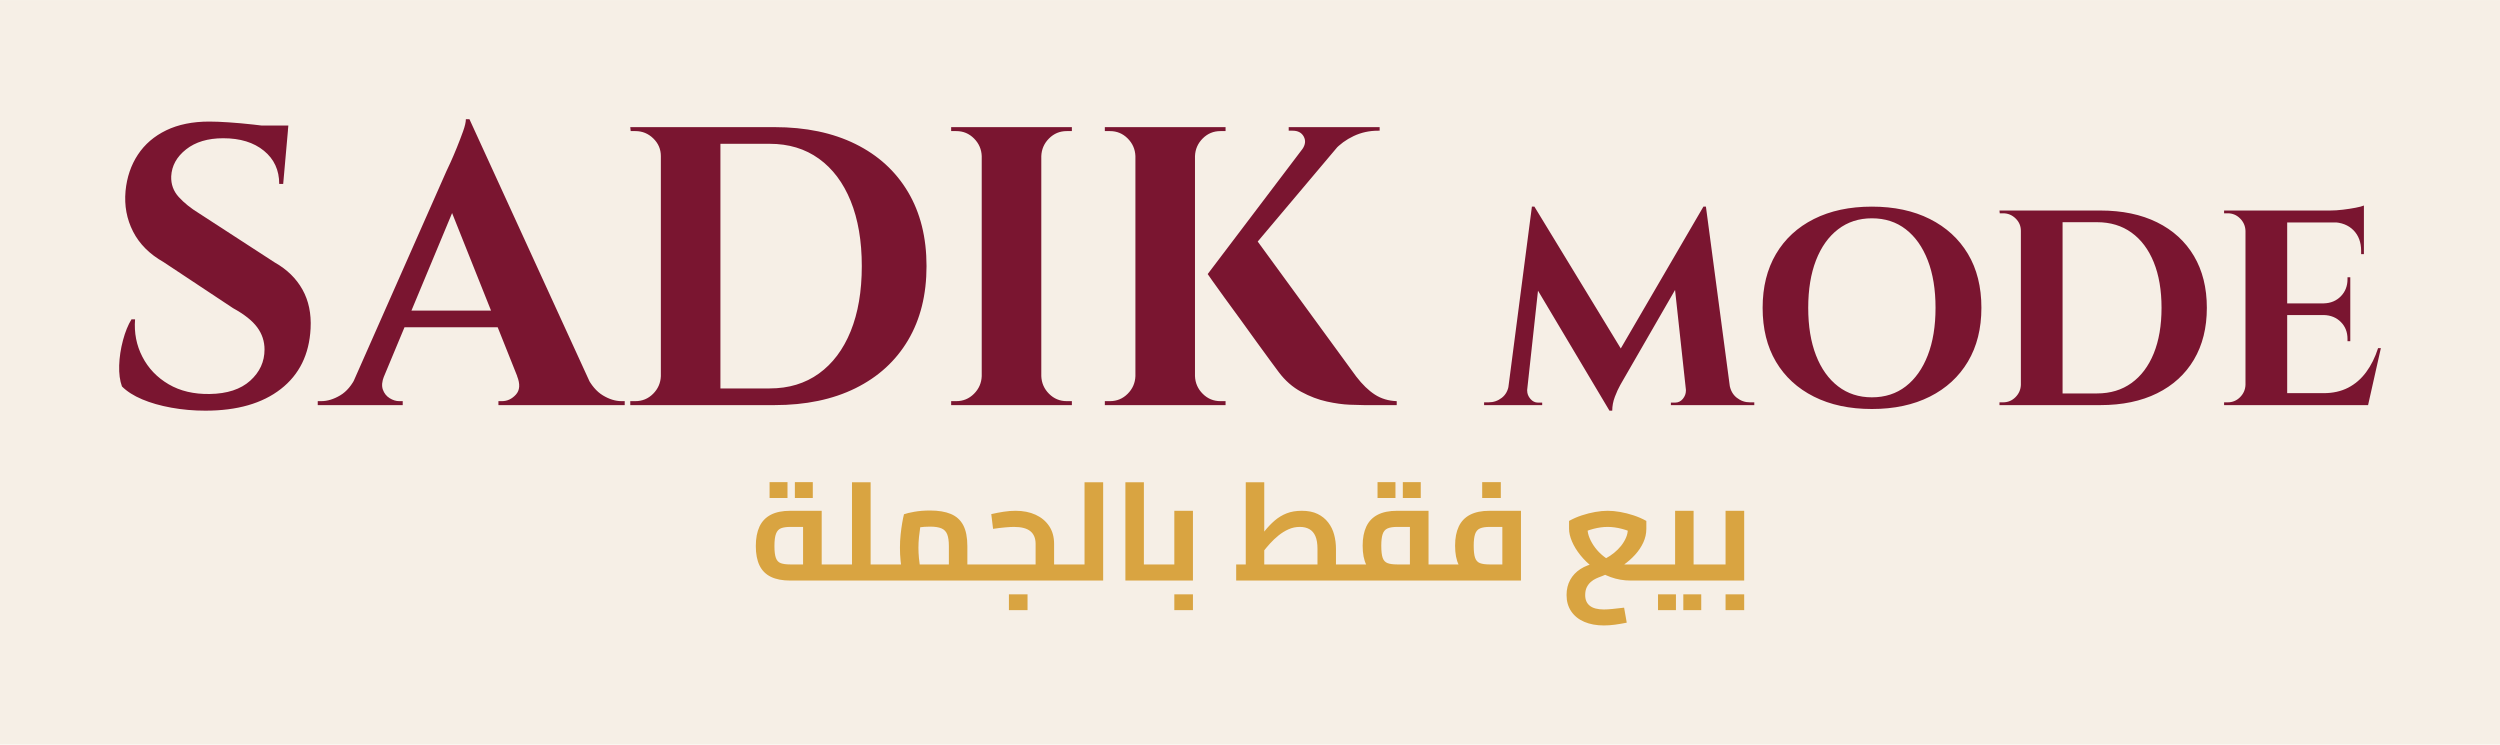
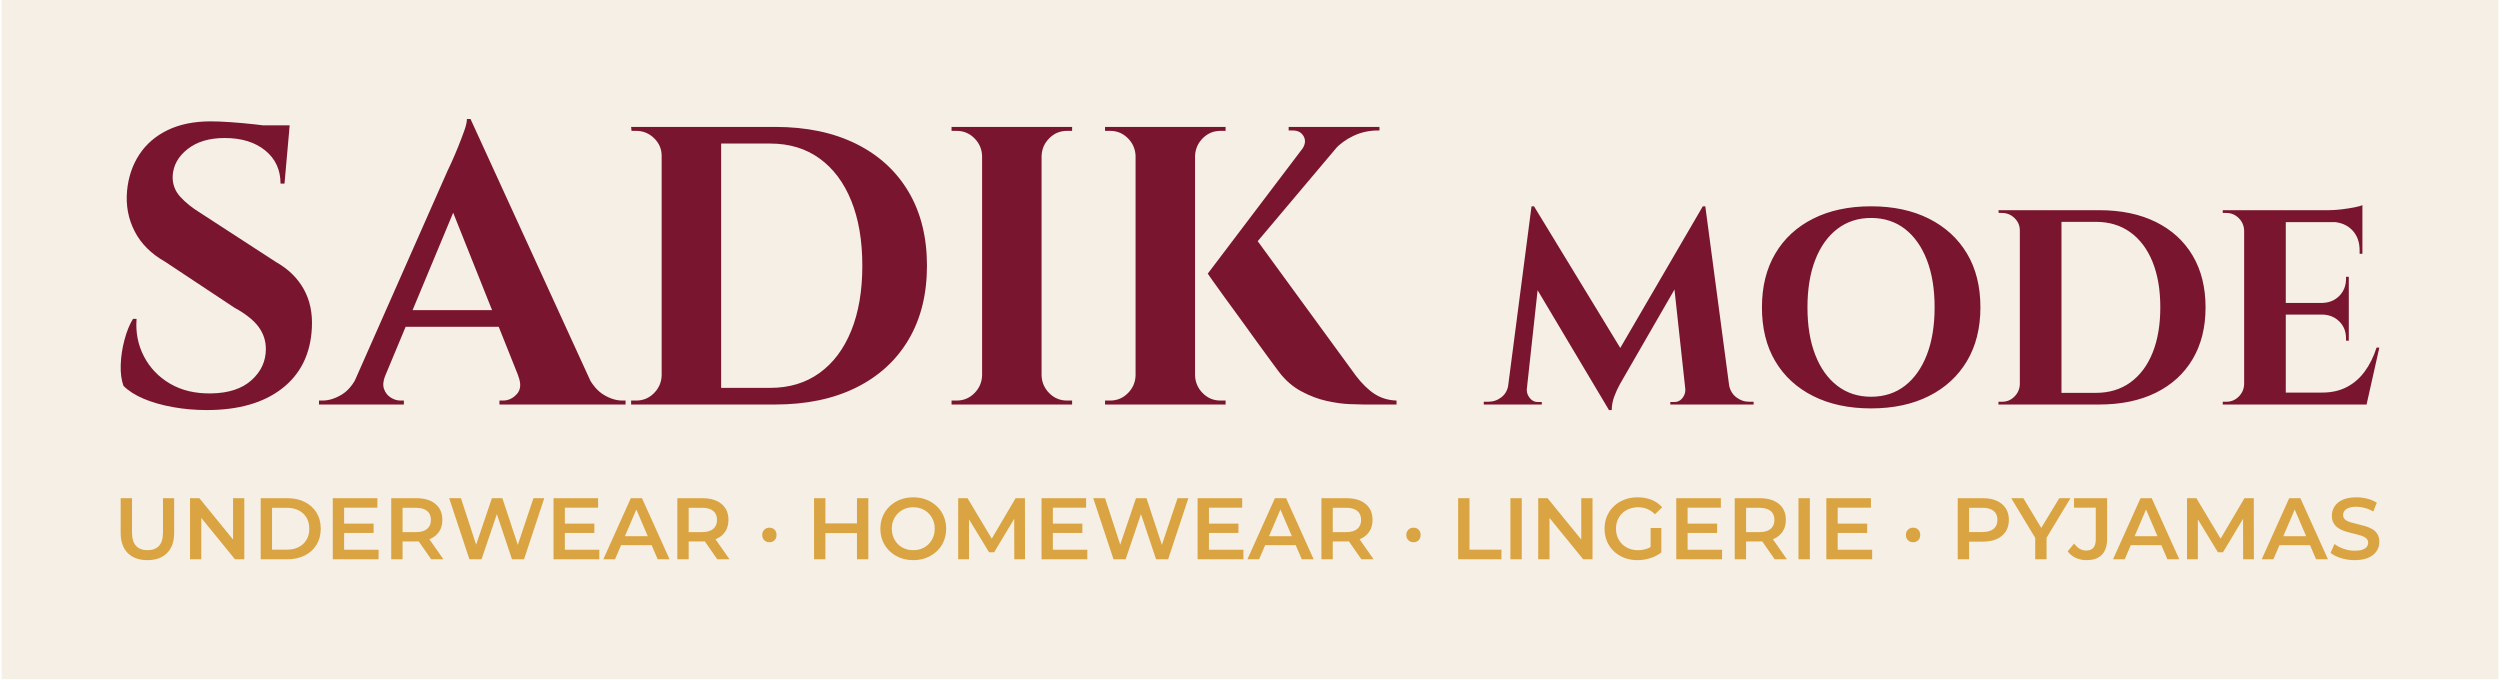
- <svg xmlns="http://www.w3.org/2000/svg" viewBox="0 0 1259.06 374.97" width="1259" height="375">
+ <svg xmlns="http://www.w3.org/2000/svg" viewBox="0 0 1259.06 342.48" width="1259" height="342">
  <rect width="100%" height="100%" fill="#F6EFE6" />
  <path fill="#7A1530" d="M105.422 61.2Q109.422 61.2 115.322 61.6Q121.222 62.0 127.522 62.7Q133.822 63.4 138.522 64.1Q143.222 64.8 145.022 65.6L142.622 92.6H140.622Q140.622 82.2 132.922 75.9Q125.222 69.6 112.422 69.6Q100.822 69.6 93.722 75.2Q86.622 80.8 86.222 88.8Q86.022 94.8 90.022 99.2Q94.022 103.6 100.222 107.4L138.422 132.2Q147.622 137.4 152.322 145.8Q157.022 154.2 156.422 165.4Q155.422 185.0 141.422 195.9Q127.422 206.8 103.422 206.8Q94.622 206.8 86.322 205.3Q78.022 203.8 71.622 201.1Q65.222 198.4 61.422 194.6Q59.822 190.2 60.022 184.0Q60.222 177.8 61.922 171.4Q63.622 165.0 66.222 160.8H68.022Q67.222 171.0 71.722 179.7Q76.222 188.4 84.922 193.5Q93.622 198.6 105.622 198.4Q118.822 198.2 126.022 191.7Q133.222 185.2 133.222 176.0Q133.222 169.8 129.522 164.8Q125.822 159.8 117.422 155.2L82.422 132.0Q71.822 126.0 67.022 116.6Q62.222 107.2 63.222 96.2Q64.222 85.8 69.422 77.9Q74.622 70.0 83.722 65.6Q92.822 61.2 105.422 61.2ZM145.222 63.2 144.822 67.4H121.222V63.2ZM236.422 60.0 301.822 202.8H265.822L224.222 98.6ZM193.422 189.4Q191.822 193.4 192.822 196.2Q193.822 199.0 196.222 200.5Q198.622 202.0 201.022 202.0H202.822V204.0H160.022V202.0Q160.022 202.0 160.922 202.0Q161.822 202.0 161.822 202.0Q166.422 202.0 171.322 199.1Q176.222 196.2 179.422 189.4ZM236.422 60.0 237.222 84.4 187.622 203.4H173.022L224.822 86.2Q225.422 85.0 226.922 81.7Q228.422 78.4 230.122 74.2Q231.822 70.0 233.222 66.1Q234.622 62.2 234.622 60.0ZM257.422 156.4V164.8H198.622V156.4ZM260.422 189.4H295.422Q298.822 196.2 303.622 199.1Q308.422 202.0 313.022 202.0Q313.022 202.0 313.822 202.0Q314.622 202.0 314.622 202.0V204.0H251.022V202.0H252.822Q256.822 202.0 259.822 198.7Q262.822 195.4 260.422 189.4ZM390.022 64.0Q413.622 64.0 430.822 72.5Q448.022 81.0 457.322 96.7Q466.622 112.4 466.622 134.0Q466.622 155.6 457.322 171.3Q448.022 187.0 430.822 195.5Q413.622 204.0 390.022 204.0H342.422L342.222 195.6Q348.022 195.6 354.322 195.6Q360.622 195.6 366.622 195.6Q372.622 195.6 377.322 195.6Q382.022 195.6 384.822 195.6Q387.622 195.6 387.622 195.6Q402.022 195.6 412.422 188.1Q422.822 180.6 428.422 166.8Q434.022 153.0 434.022 134.0Q434.022 115.0 428.422 101.2Q422.822 87.4 412.422 79.9Q402.022 72.4 387.622 72.4Q387.622 72.4 384.722 72.4Q381.822 72.4 376.822 72.4Q371.822 72.4 365.622 72.4Q359.422 72.4 352.822 72.4Q346.222 72.4 340.222 72.4V64.0ZM362.822 64.0V204.0H332.822V64.0ZM333.422 189.4V204.0H317.422V202.0Q317.422 202.0 318.722 202.0Q320.022 202.0 320.022 202.0Q325.222 202.0 328.922 198.3Q332.622 194.6 332.822 189.4ZM333.422 78.6H332.822Q332.822 73.4 329.022 69.7Q325.222 66.0 320.022 66.0Q320.022 66.0 318.822 66.0Q317.622 66.0 317.622 66.0L317.422 64.0H333.422ZM524.422 64.0V204.0H494.422V64.0ZM495.022 189.4V204.0H479.022V202.0Q479.022 202.0 480.322 202.0Q481.622 202.0 481.622 202.0Q486.822 202.0 490.522 198.3Q494.222 194.6 494.422 189.4ZM495.022 78.6H494.422Q494.222 73.4 490.522 69.7Q486.822 66.0 481.622 66.0Q481.622 66.0 480.322 66.0Q479.022 66.0 479.022 66.0V64.0H495.022ZM523.822 189.4H524.422Q524.622 194.6 528.322 198.3Q532.022 202.0 537.222 202.0Q537.222 202.0 538.422 202.0Q539.622 202.0 539.822 202.0V204.0H523.822ZM523.822 78.6V64.0H539.822V66.0Q539.622 66.0 538.422 66.0Q537.222 66.0 537.222 66.0Q532.022 66.0 528.322 69.7Q524.622 73.4 524.422 78.6ZM630.622 117.8 683.022 189.6Q687.622 195.6 692.422 198.7Q697.222 201.8 703.422 202.0V204.0H687.022Q684.822 204.0 679.722 203.8Q674.622 203.6 668.222 202.2Q661.822 200.8 655.322 197.3Q648.822 193.8 644.022 187.4Q643.022 186.0 640.022 182.0Q637.022 178.0 633.022 172.4Q629.022 166.8 624.722 160.9Q620.422 155.0 616.622 149.8Q612.822 144.6 610.522 141.3Q608.222 138.0 608.222 138.0ZM680.822 65.4 620.622 136.8 608.222 138.0 663.222 65.4ZM694.822 64.0V65.8H694.022Q687.422 65.8 681.722 68.5Q676.022 71.2 672.022 75.6L655.822 75.2Q658.222 71.8 656.622 68.8Q655.022 65.8 651.022 65.8H649.022V64.0H694.022ZM601.822 64.0V204.0H571.822V64.0ZM572.422 189.4V204.0H556.422V202.0Q556.622 202.0 557.722 202.0Q558.822 202.0 559.022 202.0Q564.222 202.0 567.922 198.3Q571.622 194.6 571.822 189.4ZM572.422 78.6H571.822Q571.622 73.4 567.922 69.7Q564.222 66.0 559.022 66.0Q558.822 66.0 557.722 66.0Q556.622 66.0 556.422 66.0V64.0H572.422ZM601.222 189.4H601.822Q602.022 194.6 605.722 198.3Q609.422 202.0 614.622 202.0Q614.822 202.0 615.922 202.0Q617.022 202.0 617.222 202.0V204.0H601.222ZM601.222 78.6V64.0H617.222V66.0Q617.022 66.0 615.922 66.0Q614.822 66.0 614.622 66.0Q609.422 66.0 605.722 69.7Q602.022 73.4 601.822 78.6Z" />
  <path fill="#7A1530" d="M857.882 104.04 859.002 119.3 817.422 191.4Q817.422 191.4 816.022 193.85Q814.622 196.3 813.292 199.8Q811.962 203.3 811.962 206.8H810.562L805.102 194.62ZM762.962 193.78V204.0H747.422V202.6Q747.562 202.6 748.612 202.6Q749.662 202.6 749.662 202.6Q753.442 202.6 756.382 200.29Q759.322 197.98 759.882 193.78ZM769.122 196.02Q769.122 196.16 769.122 196.3Q769.122 196.44 769.122 196.72Q769.122 198.96 770.732 200.85Q772.342 202.74 774.582 202.74H776.682V204.0H768.142V196.02ZM771.502 104.04H772.762L777.662 118.04L768.282 204.0H758.482ZM772.762 104.04 818.542 179.22 810.562 206.8 769.122 137.22ZM859.142 104.04 872.442 204.0H849.902L842.902 139.6L857.882 104.04ZM868.102 193.78H871.042Q871.742 197.98 874.682 200.29Q877.622 202.6 881.262 202.6Q881.262 202.6 882.382 202.6Q883.502 202.6 883.502 202.6V204.0H868.102ZM849.062 196.02H850.042V204.0H841.502V202.74H843.602Q845.982 202.74 847.522 200.85Q849.062 198.96 849.062 196.72Q849.062 196.44 849.062 196.3Q849.062 196.16 849.062 196.02ZM942.722 104.04Q959.522 104.04 971.912 110.27Q984.302 116.5 991.092 127.84Q997.882 139.18 997.882 155.0Q997.882 170.68 991.092 182.09Q984.302 193.5 971.912 199.73Q959.522 205.96 942.722 205.96Q925.922 205.96 913.532 199.73Q901.142 193.5 894.422 182.16Q887.702 170.82 887.702 155.0Q887.702 139.32 894.422 127.91Q901.142 116.5 913.532 110.27Q925.922 104.04 942.722 104.04ZM942.722 200.08Q952.662 200.08 959.802 194.55Q966.942 189.02 970.862 178.94Q974.782 168.86 974.782 155.0Q974.782 141.14 970.862 131.06Q966.942 120.98 959.802 115.45Q952.662 109.92 942.722 109.92Q932.922 109.92 925.712 115.45Q918.502 120.98 914.582 131.06Q910.662 141.14 910.662 155.0Q910.662 168.86 914.582 178.94Q918.502 189.02 925.712 194.55Q932.922 200.08 942.722 200.08ZM1057.802 106Q1074.322 106 1086.362 111.95Q1098.402 117.9 1104.912 128.89Q1111.422 139.88 1111.422 155.0Q1111.422 170.12 1104.912 181.11Q1098.402 192.1 1086.362 198.05Q1074.322 204.0 1057.802 204.0H1024.482L1024.342 198.12Q1028.402 198.12 1032.812 198.12Q1037.222 198.12 1041.422 198.12Q1045.622 198.12 1048.912 198.12Q1052.202 198.12 1054.162 198.12Q1056.122 198.12 1056.122 198.12Q1066.202 198.12 1073.482 192.87Q1080.762 187.62 1084.682 177.96Q1088.602 168.3 1088.602 155.0Q1088.602 141.7 1084.682 132.04Q1080.762 122.38 1073.482 117.13Q1066.202 111.88 1056.122 111.88Q1056.122 111.88 1054.092 111.88Q1052.062 111.88 1048.562 111.88Q1045.062 111.88 1040.722 111.88Q1036.382 111.88 1031.762 111.88Q1027.142 111.88 1022.942 111.88V106ZM1038.762 106V204.0H1017.762V106ZM1018.182 193.78V204.0H1006.982V202.6Q1006.982 202.6 1007.892 202.6Q1008.802 202.6 1008.802 202.6Q1012.442 202.6 1015.032 200.01Q1017.622 197.42 1017.762 193.78ZM1018.182 116.22H1017.762Q1017.762 112.58 1015.102 109.99Q1012.442 107.4 1008.802 107.4Q1008.802 107.4 1007.962 107.4Q1007.122 107.4 1007.122 107.4L1006.982 106H1018.182ZM1151.882 106V204.0H1130.882V106ZM1188.842 197.98 1192.202 204.0H1151.462V197.98ZM1183.662 152.76V158.64H1151.462V152.76ZM1190.522 106V112.02H1151.462V106ZM1199.062 175.3 1192.622 204.0H1165.182L1170.222 197.98Q1177.222 197.98 1182.542 195.25Q1187.862 192.52 1191.642 187.41Q1195.422 182.3 1197.662 175.3ZM1183.662 158.36V171.8H1182.262V170.68Q1182.262 165.5 1178.902 162.14Q1175.542 158.78 1170.362 158.64V158.36ZM1183.662 139.6V153.04H1170.362V152.76Q1175.542 152.62 1178.902 149.19Q1182.262 145.76 1182.262 140.58V139.6ZM1190.522 111.6V127.98H1189.122V126.3Q1189.122 119.86 1185.272 115.94Q1181.422 112.02 1174.842 111.88V111.6ZM1190.522 103.48V107.54L1173.442 106Q1176.522 106 1179.952 105.58Q1183.382 105.16 1186.322 104.6Q1189.262 104.04 1190.522 103.48ZM1131.302 193.78V204.0H1120.102V202.6Q1120.102 202.6 1121.012 202.6Q1121.922 202.6 1121.922 202.6Q1125.562 202.6 1128.152 200.01Q1130.742 197.42 1130.882 193.78ZM1131.302 116.22H1130.882Q1130.742 112.58 1128.152 109.99Q1125.562 107.4 1121.922 107.4Q1121.922 107.4 1121.012 107.4Q1120.102 107.4 1120.102 107.4V106H1131.302Z" />
-   <path fill="#D9A441" d="M398.006 292.36Q392.056 292.36 388.206 290.47Q384.356 288.58 382.501 284.73Q380.646 280.88 380.646 275.0Q380.646 269.12 382.501 265.165Q384.356 261.21 388.206 259.215Q392.056 257.22 398.006 257.22H413.826V287.95H404.446V263.31L406.756 265.34H398.006Q395.136 265.34 393.386 266.005Q391.636 266.67 390.831 268.735Q390.026 270.8 390.026 275.0Q390.026 278.99 390.761 280.985Q391.496 282.98 393.246 283.61Q394.996 284.24 398.006 284.24H421.176V292.36ZM421.176 292.36V284.24Q421.596 284.24 421.841 284.52Q422.086 284.8 422.261 285.36Q422.436 285.92 422.506 286.655Q422.576 287.39 422.576 288.3Q422.576 289.21 422.506 289.98Q422.436 290.75 422.261 291.275Q422.086 291.8 421.841 292.08Q421.596 292.36 421.176 292.36ZM387.576 250.78V242.8H396.606V250.78ZM400.316 250.78V242.8H409.346V250.78ZM438.466 292.36V284.24H445.816V292.36ZM421.176 292.36Q420.756 292.36 420.511 292.08Q420.266 291.8 420.091 291.275Q419.916 290.75 419.846 289.98Q419.776 289.21 419.776 288.3Q419.776 287.04 419.916 286.165Q420.056 285.29 420.371 284.765Q420.686 284.24 421.176 284.24ZM429.086 292.36V242.87H438.466V292.36ZM421.176 292.36V284.24H429.086V292.36ZM445.816 292.36V284.24Q446.236 284.24 446.516 284.52Q446.796 284.8 446.936 285.36Q447.076 285.92 447.146 286.655Q447.216 287.39 447.216 288.3Q447.216 289.21 447.146 289.98Q447.076 290.75 446.936 291.275Q446.796 291.8 446.516 292.08Q446.236 292.36 445.816 292.36ZM487.186 292.36V284.24H494.606V292.36ZM445.816 292.36Q445.396 292.36 445.151 292.08Q444.906 291.8 444.731 291.275Q444.556 290.75 444.486 289.98Q444.416 289.21 444.416 288.3Q444.416 287.04 444.556 286.165Q444.696 285.29 445.011 284.765Q445.326 284.24 445.816 284.24ZM445.816 292.36V284.24H482.146L477.876 287.88V275.0Q477.876 271.22 477.036 269.085Q476.196 266.95 474.131 266.075Q472.066 265.2 468.426 265.2Q465.556 265.2 462.791 265.585Q460.026 265.97 458.486 266.6L464.296 261.14Q463.876 262.75 463.491 265.2Q463.106 267.65 462.826 270.415Q462.546 273.18 462.546 275.84Q462.546 278.29 462.791 280.95Q463.036 283.61 463.351 285.64Q463.666 287.67 463.876 288.44L454.986 290.89Q454.706 289.91 454.286 287.67Q453.866 285.43 453.551 282.35Q453.236 279.27 453.236 275.84Q453.236 272.34 453.586 269.085Q453.936 265.83 454.391 263.205Q454.846 260.58 455.266 258.97Q456.946 258.34 460.516 257.71Q464.086 257.08 468.426 257.08Q474.726 257.08 478.891 258.83Q483.056 260.58 485.121 264.5Q487.186 268.42 487.186 275.07V292.36ZM494.606 292.36V284.24Q494.956 284.24 495.236 284.52Q495.516 284.8 495.656 285.36Q495.796 285.92 495.901 286.655Q496.006 287.39 496.006 288.3Q496.006 289.21 495.901 289.98Q495.796 290.75 495.656 291.275Q495.516 291.8 495.236 292.08Q494.956 292.36 494.606 292.36ZM530.866 292.36V284.24H538.286V292.36ZM494.606 292.36Q494.186 292.36 493.941 292.08Q493.696 291.8 493.521 291.275Q493.346 290.75 493.276 289.98Q493.206 289.21 493.206 288.3Q493.206 287.04 493.346 286.165Q493.486 285.29 493.801 284.765Q494.116 284.24 494.606 284.24ZM494.606 292.36V284.24H524.706L521.556 286.83V273.88Q521.556 269.68 518.931 267.51Q516.306 265.34 510.636 265.34Q509.026 265.34 506.226 265.585Q503.426 265.83 500.136 266.32L499.226 258.9Q502.236 258.2 505.351 257.71Q508.466 257.22 511.476 257.22Q517.216 257.22 521.556 259.215Q525.896 261.21 528.381 264.92Q530.866 268.63 530.866 273.88V292.36ZM538.286 292.36V284.24Q538.636 284.24 538.916 284.52Q539.196 284.8 539.336 285.36Q539.476 285.92 539.581 286.655Q539.686 287.39 539.686 288.3Q539.686 289.21 539.581 289.98Q539.476 290.75 539.336 291.275Q539.196 291.8 538.916 292.08Q538.636 292.36 538.286 292.36ZM508.116 307.27V299.29H517.496V307.27ZM546.196 292.36V242.87H555.576V292.36ZM538.286 292.36V284.24H546.196V292.36ZM538.286 292.36Q537.866 292.36 537.621 292.08Q537.376 291.8 537.201 291.275Q537.026 290.75 536.956 289.98Q536.886 289.21 536.886 288.3Q536.886 287.04 537.026 286.165Q537.166 285.29 537.481 284.765Q537.796 284.24 538.286 284.24ZM576.086 292.36V284.24H584.066V292.36ZM566.776 292.36V242.87H576.086V292.36ZM584.066 292.36V284.24Q584.486 284.24 584.731 284.52Q584.976 284.8 585.151 285.36Q585.326 285.92 585.396 286.655Q585.466 287.39 585.466 288.3Q585.466 289.21 585.396 289.98Q585.326 290.75 585.151 291.275Q584.976 291.8 584.731 292.08Q584.486 292.36 584.066 292.36ZM584.066 292.36V284.24H596.876L591.416 288.79V257.22H600.796V292.36ZM584.066 292.36Q583.646 292.36 583.401 292.08Q583.156 291.8 582.981 291.275Q582.806 290.75 582.736 289.98Q582.666 289.21 582.666 288.3Q582.666 287.04 582.806 286.165Q582.946 285.29 583.261 284.765Q583.576 284.24 584.066 284.24ZM591.416 307.27V299.29H600.796V307.27ZM672.826 292.36V284.24H680.246V292.36ZM622.566 292.36V284.24H671.426L663.516 291.1V276.4Q663.516 272.41 662.466 269.995Q661.416 267.58 659.421 266.46Q657.426 265.34 654.626 265.34Q651.616 265.34 648.956 266.53Q646.296 267.72 643.951 269.61Q641.606 271.5 639.646 273.67Q637.686 275.84 636.146 277.835Q634.606 279.83 633.486 281.23L631.386 274.44Q634.256 270.8 636.741 267.65Q639.226 264.5 641.956 262.155Q644.686 259.81 647.976 258.515Q651.266 257.22 655.606 257.22Q660.296 257.22 663.551 258.795Q666.806 260.37 668.906 263.1Q671.006 265.83 671.916 269.26Q672.826 272.69 672.826 276.4V292.36ZM627.396 284.24V242.87H636.706V284.24ZM680.246 292.36V284.24Q680.666 284.24 680.946 284.52Q681.226 284.8 681.366 285.36Q681.506 285.92 681.576 286.655Q681.646 287.39 681.646 288.3Q681.646 289.21 681.576 289.98Q681.506 290.75 681.366 291.275Q681.226 291.8 680.946 292.08Q680.666 292.36 680.246 292.36ZM719.446 292.36V284.24H726.796V292.36ZM680.246 292.36Q679.826 292.36 679.581 292.08Q679.336 291.8 679.161 291.275Q678.986 290.75 678.916 289.98Q678.846 289.21 678.846 288.3Q678.846 287.04 678.986 286.165Q679.126 285.29 679.441 284.765Q679.756 284.24 680.246 284.24ZM680.246 292.36V284.24H712.936L710.066 286.69V263.31L712.446 265.34H703.626Q700.546 265.34 698.796 266.11Q697.046 266.88 696.346 268.945Q695.646 271.01 695.646 274.79Q695.646 278.92 696.346 280.915Q697.046 282.91 698.796 283.575Q700.546 284.24 703.626 284.24V291.52Q697.676 291.52 693.826 289.84Q689.976 288.16 688.121 284.485Q686.266 280.81 686.266 274.79Q686.266 269.05 688.121 265.13Q689.976 261.21 693.826 259.215Q697.676 257.22 703.626 257.22H719.446V292.36ZM726.796 292.36V284.24Q727.216 284.24 727.496 284.52Q727.776 284.8 727.916 285.36Q728.056 285.92 728.126 286.655Q728.196 287.39 728.196 288.3Q728.196 289.21 728.126 289.98Q728.056 290.75 727.916 291.275Q727.776 291.8 727.496 292.08Q727.216 292.36 726.796 292.36ZM693.756 250.78V242.8H702.786V250.78ZM706.496 250.78V242.8H715.526V250.78ZM726.796 292.36V284.24H759.486L756.616 286.69V263.31L758.996 265.34H750.176Q747.096 265.34 745.346 266.11Q743.596 266.88 742.896 268.945Q742.196 271.01 742.196 274.79Q742.196 278.92 742.896 280.915Q743.596 282.91 745.346 283.575Q747.096 284.24 750.176 284.24V291.52Q744.226 291.52 740.376 289.84Q736.526 288.16 734.671 284.485Q732.816 280.81 732.816 274.79Q732.816 269.05 734.671 265.13Q736.526 261.21 740.376 259.215Q744.226 257.22 750.176 257.22H765.996V292.36ZM726.796 292.36Q726.376 292.36 726.131 292.08Q725.886 291.8 725.711 291.275Q725.536 290.75 725.466 289.98Q725.396 289.21 725.396 288.3Q725.396 287.04 725.536 286.165Q725.676 285.29 725.991 284.765Q726.306 284.24 726.796 284.24ZM746.466 250.78V242.8H755.846V250.78ZM817.936 306.01 819.266 313.57Q816.116 314.2 813.281 314.585Q810.446 314.97 807.786 314.97Q802.116 314.97 797.881 313.15Q793.646 311.33 791.301 307.865Q788.956 304.4 788.956 299.64Q788.956 295.37 790.776 292.045Q792.596 288.72 795.956 286.55Q799.316 284.38 803.726 283.61L804.496 283.05Q806.526 282.35 808.696 281.195Q810.866 280.04 812.861 278.43Q814.856 276.82 816.396 274.895Q817.936 272.97 818.881 270.8Q819.826 268.63 819.826 266.32V261.84L824.306 269.26Q820.666 267.3 816.851 266.32Q813.036 265.34 809.676 265.34Q806.246 265.34 802.466 266.32Q798.686 267.3 795.046 269.26L799.526 261.84V266.32Q799.526 268.49 800.541 270.94Q801.556 273.39 803.306 275.735Q805.056 278.08 807.436 280.005Q809.816 281.93 812.616 283.085Q815.416 284.24 818.356 284.24H832.496V292.36H821.366Q815.906 292.36 811.146 290.61Q806.386 288.86 802.536 285.955Q798.686 283.05 795.921 279.585Q793.156 276.12 791.686 272.655Q790.216 269.19 790.216 266.32V262.33Q793.226 260.65 796.621 259.53Q800.016 258.41 803.376 257.815Q806.736 257.22 809.676 257.22Q812.616 257.22 815.976 257.815Q819.336 258.41 822.731 259.53Q826.126 260.65 829.136 262.33V266.32Q829.136 269.89 827.596 273.215Q826.056 276.54 823.431 279.41Q820.806 282.28 817.516 284.59Q814.226 286.9 810.726 288.44Q810.166 288.72 809.116 289.175Q808.066 289.63 806.911 290.085Q805.756 290.54 804.916 290.855Q804.076 291.17 803.866 291.31Q802.466 291.94 801.206 293.025Q799.946 294.11 799.141 295.72Q798.336 297.33 798.336 299.71Q798.336 303.21 800.681 305.065Q803.026 306.92 807.786 306.92Q809.466 306.92 811.951 306.675Q814.436 306.43 817.936 306.01ZM832.496 292.36V284.24Q832.916 284.24 833.161 284.52Q833.406 284.8 833.581 285.36Q833.756 285.92 833.826 286.655Q833.896 287.39 833.896 288.3Q833.896 289.21 833.826 289.98Q833.756 290.75 833.581 291.275Q833.406 291.8 833.161 292.08Q832.916 292.36 832.496 292.36ZM852.936 292.36V284.24H861.686V292.36ZM861.686 292.36V284.24Q862.036 284.24 862.316 284.52Q862.596 284.8 862.736 285.36Q862.876 285.92 862.981 286.655Q863.086 287.39 863.086 288.3Q863.086 289.21 862.981 289.98Q862.876 290.75 862.736 291.275Q862.596 291.8 862.351 292.08Q862.106 292.36 861.686 292.36ZM832.496 292.36Q832.076 292.36 831.831 292.08Q831.586 291.8 831.411 291.275Q831.236 290.75 831.166 289.98Q831.096 289.21 831.096 288.3Q831.096 287.04 831.236 286.165Q831.376 285.29 831.691 284.765Q832.006 284.24 832.496 284.24ZM832.496 292.36V284.24H849.086L843.626 288.79V257.22H852.936V292.36ZM835.016 307.27V299.29H844.046V307.27ZM847.756 307.27V299.29H856.786V307.27ZM861.686 292.36V284.24H874.496L869.036 288.79V257.22H878.416V292.36ZM861.686 292.36Q861.266 292.36 861.021 292.08Q860.776 291.8 860.601 291.275Q860.426 290.75 860.356 289.98Q860.286 289.21 860.286 288.3Q860.286 287.04 860.426 286.165Q860.566 285.29 860.881 284.765Q861.196 284.24 861.686 284.24ZM869.036 307.27V299.29H878.416V307.27Z" />
+   <path fill="#D9A441" d="M73.508 282.48Q67.172 282.48 63.586 278.916Q60.0 275.352 60.0 268.62V251.24H65.72V268.4Q65.72 273.152 67.766 275.308Q69.812 277.464 73.552 277.464Q77.292 277.464 79.316 275.308Q81.34 273.152 81.34 268.4V251.24H86.972V268.62Q86.972 275.352 83.386 278.916Q79.8 282.48 73.508 282.48ZM94.981 282.04V251.24H99.689L119.005 274.956H116.673V251.24H122.349V282.04H117.641L98.325 258.324H100.657V282.04ZM130.622 282.04V251.24H144.086Q149.102 251.24 152.886 253.176Q156.67 255.112 158.782 258.544Q160.894 261.976 160.894 266.64Q160.894 271.26 158.782 274.714Q156.67 278.168 152.886 280.104Q149.102 282.04 144.086 282.04ZM136.342 277.2H143.822Q147.254 277.2 149.806 275.88Q152.358 274.56 153.744 272.184Q155.13 269.808 155.13 266.64Q155.13 263.428 153.744 261.074Q152.358 258.72 149.806 257.4Q147.254 256.08 143.822 256.08H136.342ZM166.967 282.04V251.24H189.451V256.036H172.687V277.244H190.067V282.04ZM172.247 268.752V264.044H187.559V268.752ZM196.447 282.04V251.24H209.075Q215.235 251.24 218.733 254.144Q222.231 257.048 222.231 262.196Q222.231 265.584 220.647 268.026Q219.063 270.468 216.137 271.766Q213.211 273.064 209.119 273.064H199.615L202.167 270.468V282.04ZM216.599 282.04 208.811 270.864H214.927L222.759 282.04ZM202.167 271.084 199.615 268.356H208.855Q212.639 268.356 214.553 266.728Q216.467 265.1 216.467 262.196Q216.467 259.248 214.553 257.664Q212.639 256.08 208.855 256.08H199.615L202.167 253.264ZM235.872 282.04 225.664 251.24H231.604L240.712 279.092H237.764L247.224 251.24H252.504L261.7 279.092H258.84L268.168 251.24H273.624L263.416 282.04H257.344L248.94 256.916H250.524L241.988 282.04ZM278.289 282.04V251.24H300.773V256.036H284.009V277.244H301.389V282.04ZM283.569 268.752V264.044H298.881V268.752ZM303.414 282.04 317.274 251.24H322.906L336.81 282.04H330.826L318.902 254.276H321.19L309.31 282.04ZM309.794 274.912 311.334 270.424H327.966L329.506 274.912ZM340.727 282.04V251.24H353.355Q359.515 251.24 363.013 254.144Q366.511 257.048 366.511 262.196Q366.511 265.584 364.927 268.026Q363.343 270.468 360.417 271.766Q357.491 273.064 353.399 273.064H343.895L346.447 270.468V282.04ZM360.879 282.04 353.091 270.864H359.207L367.039 282.04ZM346.447 271.084 343.895 268.356H353.135Q356.919 268.356 358.833 266.728Q360.747 265.1 360.747 262.196Q360.747 259.248 358.833 257.664Q356.919 256.08 353.135 256.08H343.895L346.447 253.264ZM387.149 273.46Q385.653 273.46 384.597 272.448Q383.541 271.436 383.541 269.764Q383.541 268.136 384.597 267.124Q385.653 266.112 387.149 266.112Q388.733 266.112 389.745 267.124Q390.757 268.136 390.757 269.764Q390.757 271.436 389.745 272.448Q388.733 273.46 387.149 273.46ZM431.326 282.04V251.24H437.046V282.04ZM409.678 282.04V251.24H415.398V282.04ZM414.914 268.84V263.956H431.766V268.84ZM459.751 282.48Q456.143 282.48 453.107 281.292Q450.071 280.104 447.827 277.97Q445.583 275.836 444.351 272.954Q443.119 270.072 443.119 266.64Q443.119 263.208 444.351 260.326Q445.583 257.444 447.827 255.31Q450.071 253.176 453.107 251.988Q456.143 250.8 459.707 250.8Q463.315 250.8 466.329 251.988Q469.343 253.176 471.587 255.31Q473.831 257.444 475.063 260.326Q476.295 263.208 476.295 266.64Q476.295 270.072 475.063 272.976Q473.831 275.88 471.587 277.992Q469.343 280.104 466.329 281.292Q463.315 282.48 459.751 282.48ZM459.707 277.464Q462.039 277.464 464.019 276.672Q465.999 275.88 467.451 274.406Q468.903 272.932 469.717 270.974Q470.531 269.016 470.531 266.64Q470.531 264.264 469.717 262.306Q468.903 260.348 467.451 258.874Q465.999 257.4 464.019 256.608Q462.039 255.816 459.707 255.816Q457.375 255.816 455.417 256.608Q453.459 257.4 451.985 258.874Q450.511 260.348 449.697 262.306Q448.883 264.264 448.883 266.64Q448.883 268.972 449.697 270.952Q450.511 272.932 451.963 274.406Q453.415 275.88 455.395 276.672Q457.375 277.464 459.707 277.464ZM482.368 282.04V251.24H487.076L500.54 273.724H498.076L511.32 251.24H516.028L516.072 282.04H510.66L510.616 259.732H511.76L500.496 278.52H497.944L486.504 259.732H487.824V282.04ZM524.389 282.04V251.24H546.873V256.036H530.109V277.244H547.489V282.04ZM529.669 268.752V264.044H544.981V268.752ZM560.69 282.04 550.482 251.24H556.422L565.53 279.092H562.582L572.042 251.24H577.322L586.518 279.092H583.658L592.986 251.24H598.442L588.234 282.04H582.162L573.758 256.916H575.342L566.806 282.04ZM603.107 282.04V251.24H625.591V256.036H608.827V277.244H626.207V282.04ZM608.387 268.752V264.044H623.699V268.752ZM628.231 282.04 642.091 251.24H647.723L661.627 282.04H655.643L643.719 254.276H646.007L634.127 282.04ZM634.611 274.912 636.151 270.424H652.783L654.323 274.912ZM665.544 282.04V251.24H678.172Q684.332 251.24 687.83 254.144Q691.328 257.048 691.328 262.196Q691.328 265.584 689.744 268.026Q688.16 270.468 685.234 271.766Q682.308 273.064 678.216 273.064H668.712L671.264 270.468V282.04ZM685.696 282.04 677.908 270.864H684.024L691.856 282.04ZM671.264 271.084 668.712 268.356H677.952Q681.736 268.356 683.65 266.728Q685.564 265.1 685.564 262.196Q685.564 259.248 683.65 257.664Q681.736 256.08 677.952 256.08H668.712L671.264 253.264ZM711.966 273.46Q710.47 273.46 709.414 272.448Q708.358 271.436 708.358 269.764Q708.358 268.136 709.414 267.124Q710.47 266.112 711.966 266.112Q713.55 266.112 714.562 267.124Q715.574 268.136 715.574 269.764Q715.574 271.436 714.562 272.448Q713.55 273.46 711.966 273.46ZM734.496 282.04V251.24H740.216V277.2H756.32V282.04ZM760.853 282.04V251.24H766.573V282.04ZM774.889 282.04V251.24H779.597L798.913 274.956H796.581V251.24H802.257V282.04H797.549L778.233 258.324H780.565V282.04ZM824.918 282.48Q821.31 282.48 818.296 281.314Q815.282 280.148 813.038 278.014Q810.794 275.88 809.562 272.976Q808.33 270.072 808.33 266.64Q808.33 263.208 809.562 260.304Q810.794 257.4 813.06 255.266Q815.326 253.132 818.362 251.966Q821.398 250.8 825.006 250.8Q828.922 250.8 832.068 252.076Q835.214 253.352 837.37 255.816L833.762 259.336Q831.958 257.532 829.868 256.674Q827.778 255.816 825.27 255.816Q822.85 255.816 820.782 256.608Q818.714 257.4 817.218 258.852Q815.722 260.304 814.908 262.284Q814.094 264.264 814.094 266.64Q814.094 268.972 814.908 270.952Q815.722 272.932 817.218 274.406Q818.714 275.88 820.738 276.672Q822.762 277.464 825.226 277.464Q827.514 277.464 829.648 276.738Q831.782 276.012 833.718 274.296L836.974 278.564Q834.554 280.5 831.364 281.49Q828.174 282.48 824.918 282.48ZM836.974 278.564 831.562 277.816V266.288H836.974ZM844.499 282.04V251.24H866.983V256.036H850.219V277.244H867.599V282.04ZM849.779 268.752V264.044H865.091V268.752ZM873.98 282.04V251.24H886.608Q892.768 251.24 896.266 254.144Q899.764 257.048 899.764 262.196Q899.764 265.584 898.18 268.026Q896.596 270.468 893.67 271.766Q890.744 273.064 886.652 273.064H877.148L879.7 270.468V282.04ZM894.132 282.04 886.344 270.864H892.46L900.292 282.04ZM879.7 271.084 877.148 268.356H886.388Q890.172 268.356 892.086 266.728Q894 265.1 894 262.196Q894 259.248 892.086 257.664Q890.172 256.08 886.388 256.08H877.148L879.7 253.264ZM906.145 282.04V251.24H911.865V282.04ZM920.182 282.04V251.24H942.666V256.036H925.902V277.244H943.282V282.04ZM925.462 268.752V264.044H940.774V268.752ZM963.919 273.46Q962.423 273.46 961.367 272.448Q960.311 271.436 960.311 269.764Q960.311 268.136 961.367 267.124Q962.423 266.112 963.919 266.112Q965.503 266.112 966.515 267.124Q967.527 268.136 967.527 269.764Q967.527 271.436 966.515 272.448Q965.503 273.46 963.919 273.46ZM986.449 282.04V251.24H999.121Q1003.213 251.24 1006.139 252.56Q1009.065 253.88 1010.649 256.344Q1012.233 258.808 1012.233 262.196Q1012.233 265.584 1010.649 268.048Q1009.065 270.512 1006.139 271.832Q1003.213 273.152 999.121 273.152H989.617L992.169 270.468V282.04ZM992.169 271.084 989.617 268.312H998.857Q1002.641 268.312 1004.555 266.706Q1006.469 265.1 1006.469 262.196Q1006.469 259.248 1004.555 257.664Q1002.641 256.08 998.857 256.08H989.617L992.169 253.264ZM1025.522 282.04V269.852L1026.798 273.372L1013.422 251.24H1019.538L1030.274 269.06H1026.842L1037.666 251.24H1043.298L1029.922 273.372L1031.242 269.852V282.04ZM1051.395 282.48Q1048.447 282.48 1045.961 281.336Q1043.475 280.192 1041.891 278.036L1045.147 274.12Q1046.423 275.88 1047.941 276.76Q1049.459 277.64 1051.263 277.64Q1056.059 277.64 1056.059 271.964V256.036H1045.103V251.24H1061.779V271.656Q1061.779 277.112 1059.117 279.796Q1056.455 282.48 1051.395 282.48ZM1064.772 282.04 1078.632 251.24H1084.264L1098.168 282.04H1092.184L1080.26 254.276H1082.548L1070.668 282.04ZM1071.152 274.912 1072.692 270.424H1089.324L1090.864 274.912ZM1102.085 282.04V251.24H1106.793L1120.257 273.724H1117.793L1131.037 251.24H1135.745L1135.789 282.04H1130.377L1130.333 259.732H1131.477L1120.213 278.52H1117.661L1106.221 259.732H1107.541V282.04ZM1139.749 282.04 1153.609 251.24H1159.241L1173.145 282.04H1167.161L1155.237 254.276H1157.525L1145.645 282.04ZM1146.129 274.912 1147.669 270.424H1164.301L1165.841 274.912ZM1186.61 282.48Q1183.002 282.48 1179.702 281.446Q1176.402 280.412 1174.466 278.784L1176.446 274.34Q1178.294 275.792 1181.022 276.76Q1183.75 277.728 1186.61 277.728Q1189.03 277.728 1190.526 277.2Q1192.022 276.672 1192.726 275.77Q1193.43 274.868 1193.43 273.724Q1193.43 272.316 1192.418 271.458Q1191.406 270.6 1189.8 270.094Q1188.194 269.588 1186.236 269.148Q1184.278 268.708 1182.32 268.114Q1180.362 267.52 1178.756 266.574Q1177.15 265.628 1176.138 264.044Q1175.126 262.46 1175.126 259.996Q1175.126 257.488 1176.468 255.398Q1177.81 253.308 1180.56 252.054Q1183.31 250.8 1187.534 250.8Q1190.306 250.8 1193.034 251.504Q1195.762 252.208 1197.786 253.528L1195.982 257.972Q1193.914 256.74 1191.714 256.146Q1189.514 255.552 1187.49 255.552Q1185.114 255.552 1183.64 256.124Q1182.166 256.696 1181.484 257.62Q1180.802 258.544 1180.802 259.732Q1180.802 261.14 1181.792 261.998Q1182.782 262.856 1184.388 263.34Q1185.994 263.824 1187.974 264.286Q1189.954 264.748 1191.912 265.32Q1193.87 265.892 1195.476 266.816Q1197.082 267.74 1198.072 269.324Q1199.062 270.908 1199.062 273.328Q1199.062 275.792 1197.72 277.882Q1196.378 279.972 1193.606 281.226Q1190.834 282.48 1186.61 282.48Z" />
</svg>
